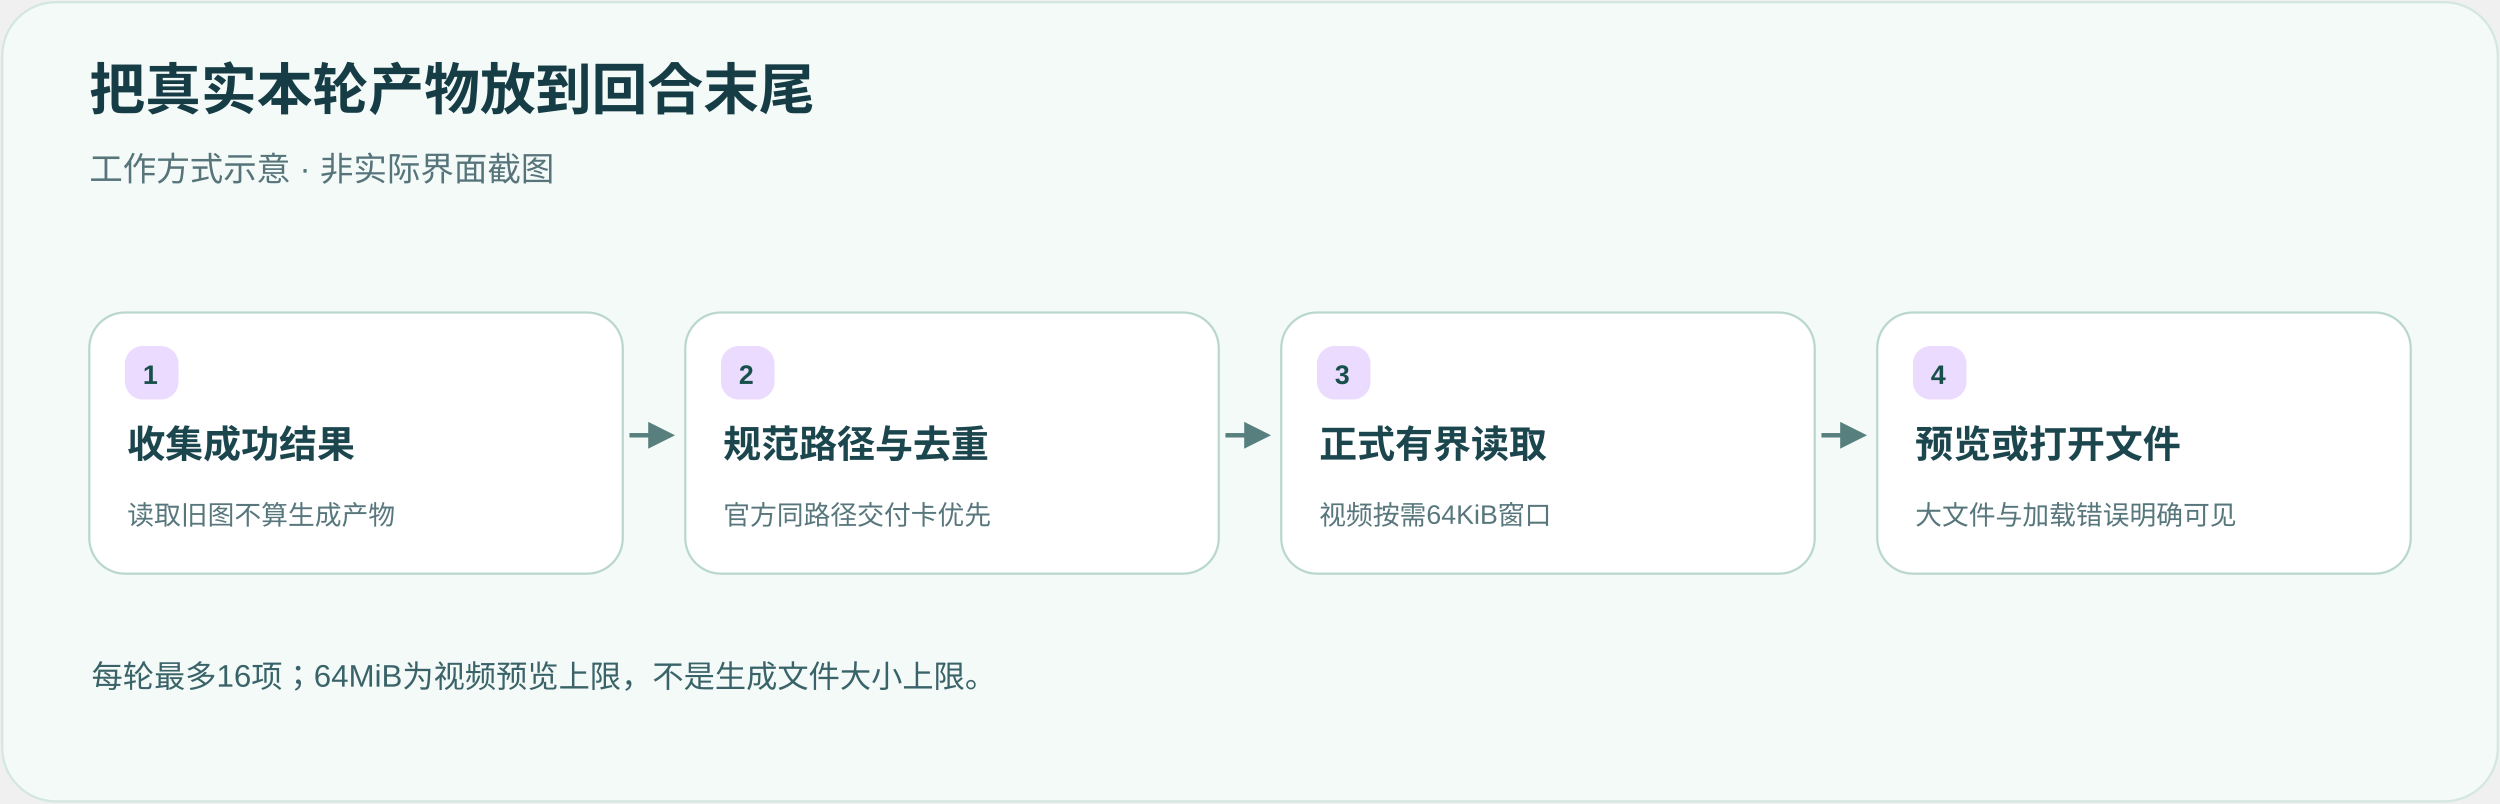
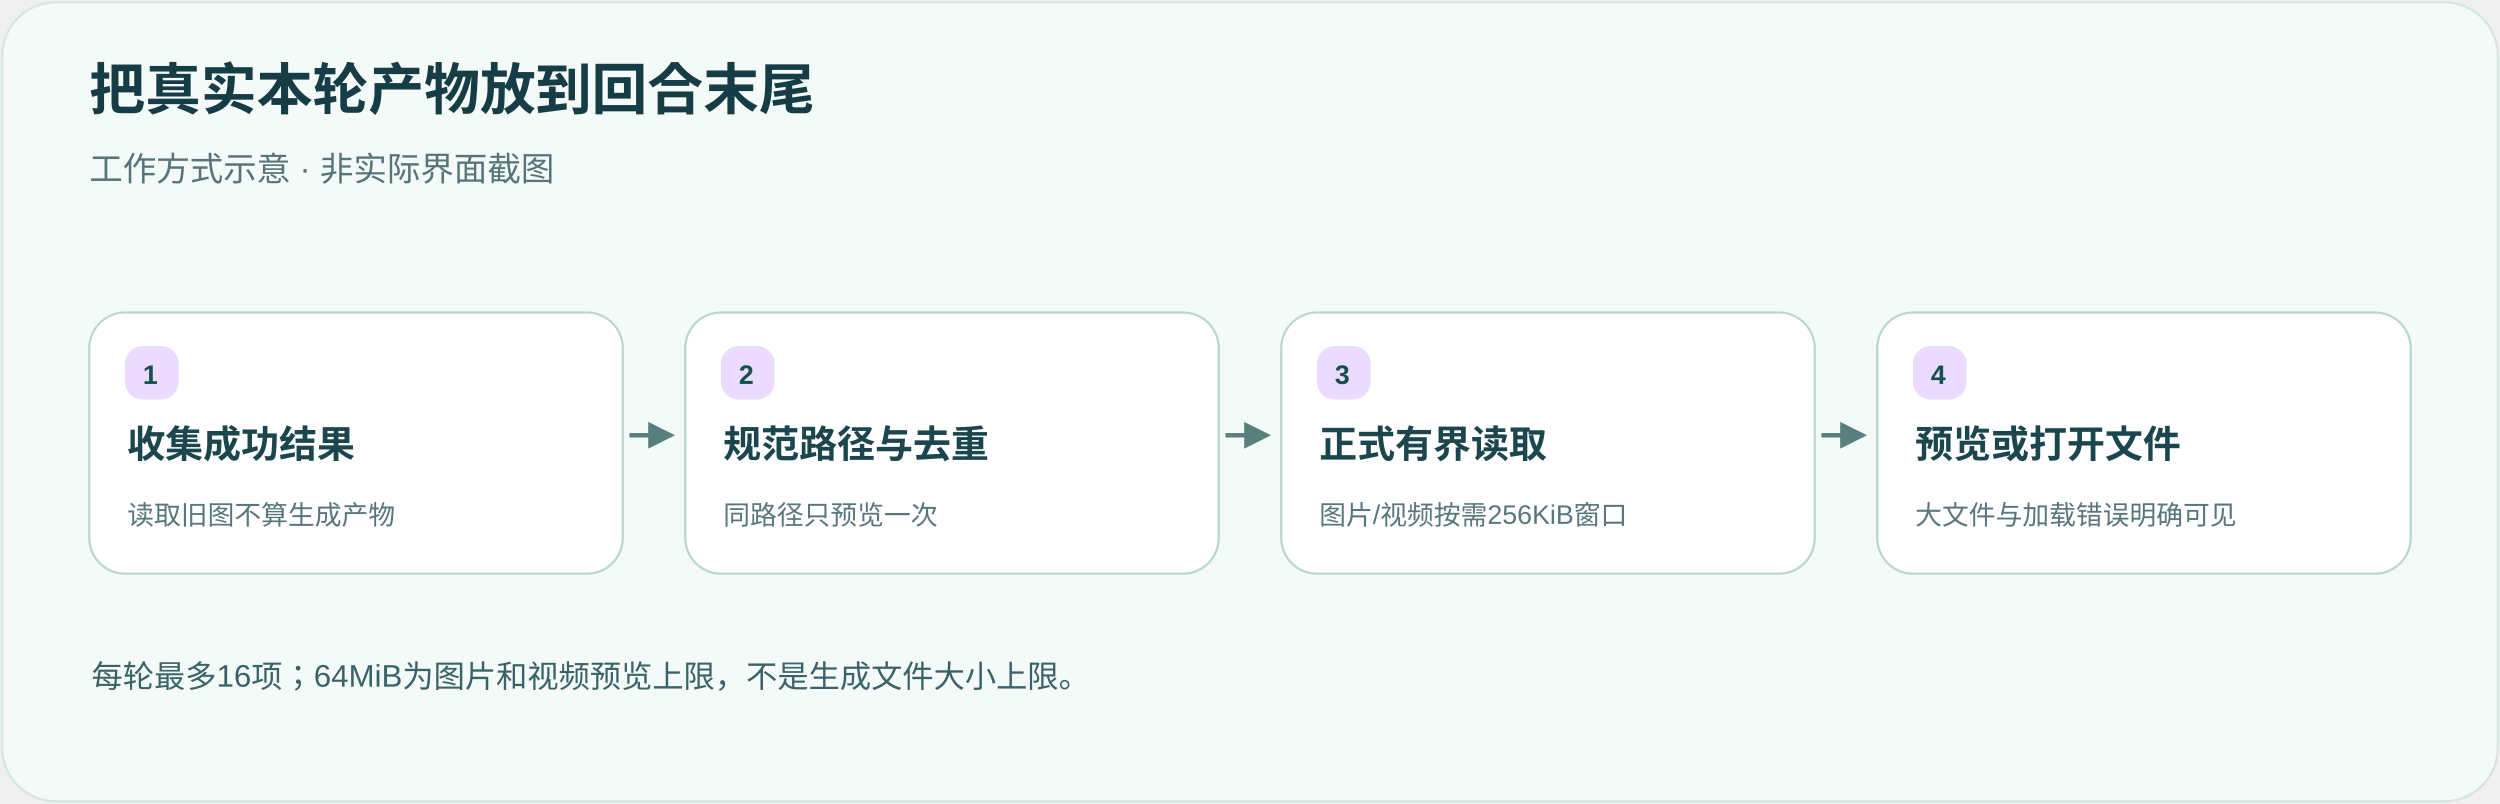
<svg xmlns="http://www.w3.org/2000/svg" width="1120" height="360" viewBox="0 0 1120 360" role="img" aria-labelledby="title desc">
  <g font-family="Arial, 'PingFang SC', 'Microsoft YaHei', sans-serif">
    <defs>
      <marker id="arrow" viewBox="0 0 10 10" refX="8" refY="5" markerWidth="6" markerHeight="6" orient="auto-start-reverse">
        <path d="M0 0L10 5L0 10z" fill="#567f7e" />
      </marker>
    </defs>
    <rect x="1" y="1" width="1118" height="358" rx="24" fill="#f3faf8" stroke="#d3e7e0" />
    <text x="40" y="49" fill="#163d45" font-size="25" font-weight="700">把真实本轮产物放到回合末尾</text>
    <text x="40" y="81" fill="#56747a" font-size="15">工作方式示意 · 非实际界面截图</text>
    <path d="M282 195h18" stroke="#567f7e" stroke-width="2" marker-end="url(#arrow)" />
    <rect x="40" y="140" width="239" height="117" rx="16" fill="#fff" stroke="#bad7cd" />
    <rect x="56" y="155" width="24" height="24" rx="8" fill="#d2afff" opacity=".45" />
    <text x="64" y="172" fill="#174f4b" font-size="12" font-weight="700">1</text>
    <text x="57" y="205" font-size="17" fill="#1c464e" font-weight="700">收集成功结果</text>
    <text x="57" y="235" font-size="12" fill="#58777d" font-weight="400">读取旧图不算生成产物</text>
    <path d="M549 195h18" stroke="#567f7e" stroke-width="2" marker-end="url(#arrow)" />
    <rect x="307" y="140" width="239" height="117" rx="16" fill="#fff" stroke="#bad7cd" />
    <rect x="323" y="155" width="24" height="24" rx="8" fill="#d2afff" opacity=".45" />
    <text x="331" y="172" fill="#174f4b" font-size="12" font-weight="700">2</text>
    <text x="324" y="205" font-size="17" fill="#1c464e" font-weight="700">规范路径与去重</text>
-     <text x="324" y="235" font-size="12" fill="#58777d" font-weight="400">官方同路径交付卡优先</text>
+     <text x="324" y="235" font-size="12" fill="#58777d" font-weight="400">同路径只预览一次</text>
    <path d="M816 195h18" stroke="#567f7e" stroke-width="2" marker-end="url(#arrow)" />
    <rect x="574" y="140" width="239" height="117" rx="16" fill="#fff" stroke="#bad7cd" />
    <rect x="590" y="155" width="24" height="24" rx="8" fill="#d2afff" opacity=".45" />
    <text x="598" y="172" fill="#174f4b" font-size="12" font-weight="700">3</text>
    <text x="591" y="205" font-size="17" fill="#1c464e" font-weight="700">正式有界读取</text>
-     <text x="591" y="235" font-size="12" fill="#58777d" font-weight="400">视频按需64KiB窗口</text>
+     <text x="591" y="235" font-size="12" fill="#58777d" font-weight="400">图片/视频按需256KiB窗口</text>
    <rect x="841" y="140" width="239" height="117" rx="16" fill="#fff" stroke="#bad7cd" />
    <rect x="857" y="155" width="24" height="24" rx="8" fill="#d2afff" opacity=".45" />
    <text x="865" y="172" fill="#174f4b" font-size="12" font-weight="700">4</text>
    <text x="858" y="205" font-size="17" fill="#1c464e" font-weight="700">预览或打开文件</text>
    <text x="858" y="235" font-size="12" fill="#58777d" font-weight="400">大文件与加载错误明确可见</text>
-     <text x="41" y="308" font-size="14" fill="#3a6369" font-weight="400">每轮最多16项；64MiB为视频预览上限，不是生成文件大小上限。</text>
+     <text x="41" y="308" font-size="14" fill="#3a6369" font-weight="400">每轮最多16项；64MiB为图片和视频预览上限，不是生成文件大小上限。</text>
  </g>
</svg>
